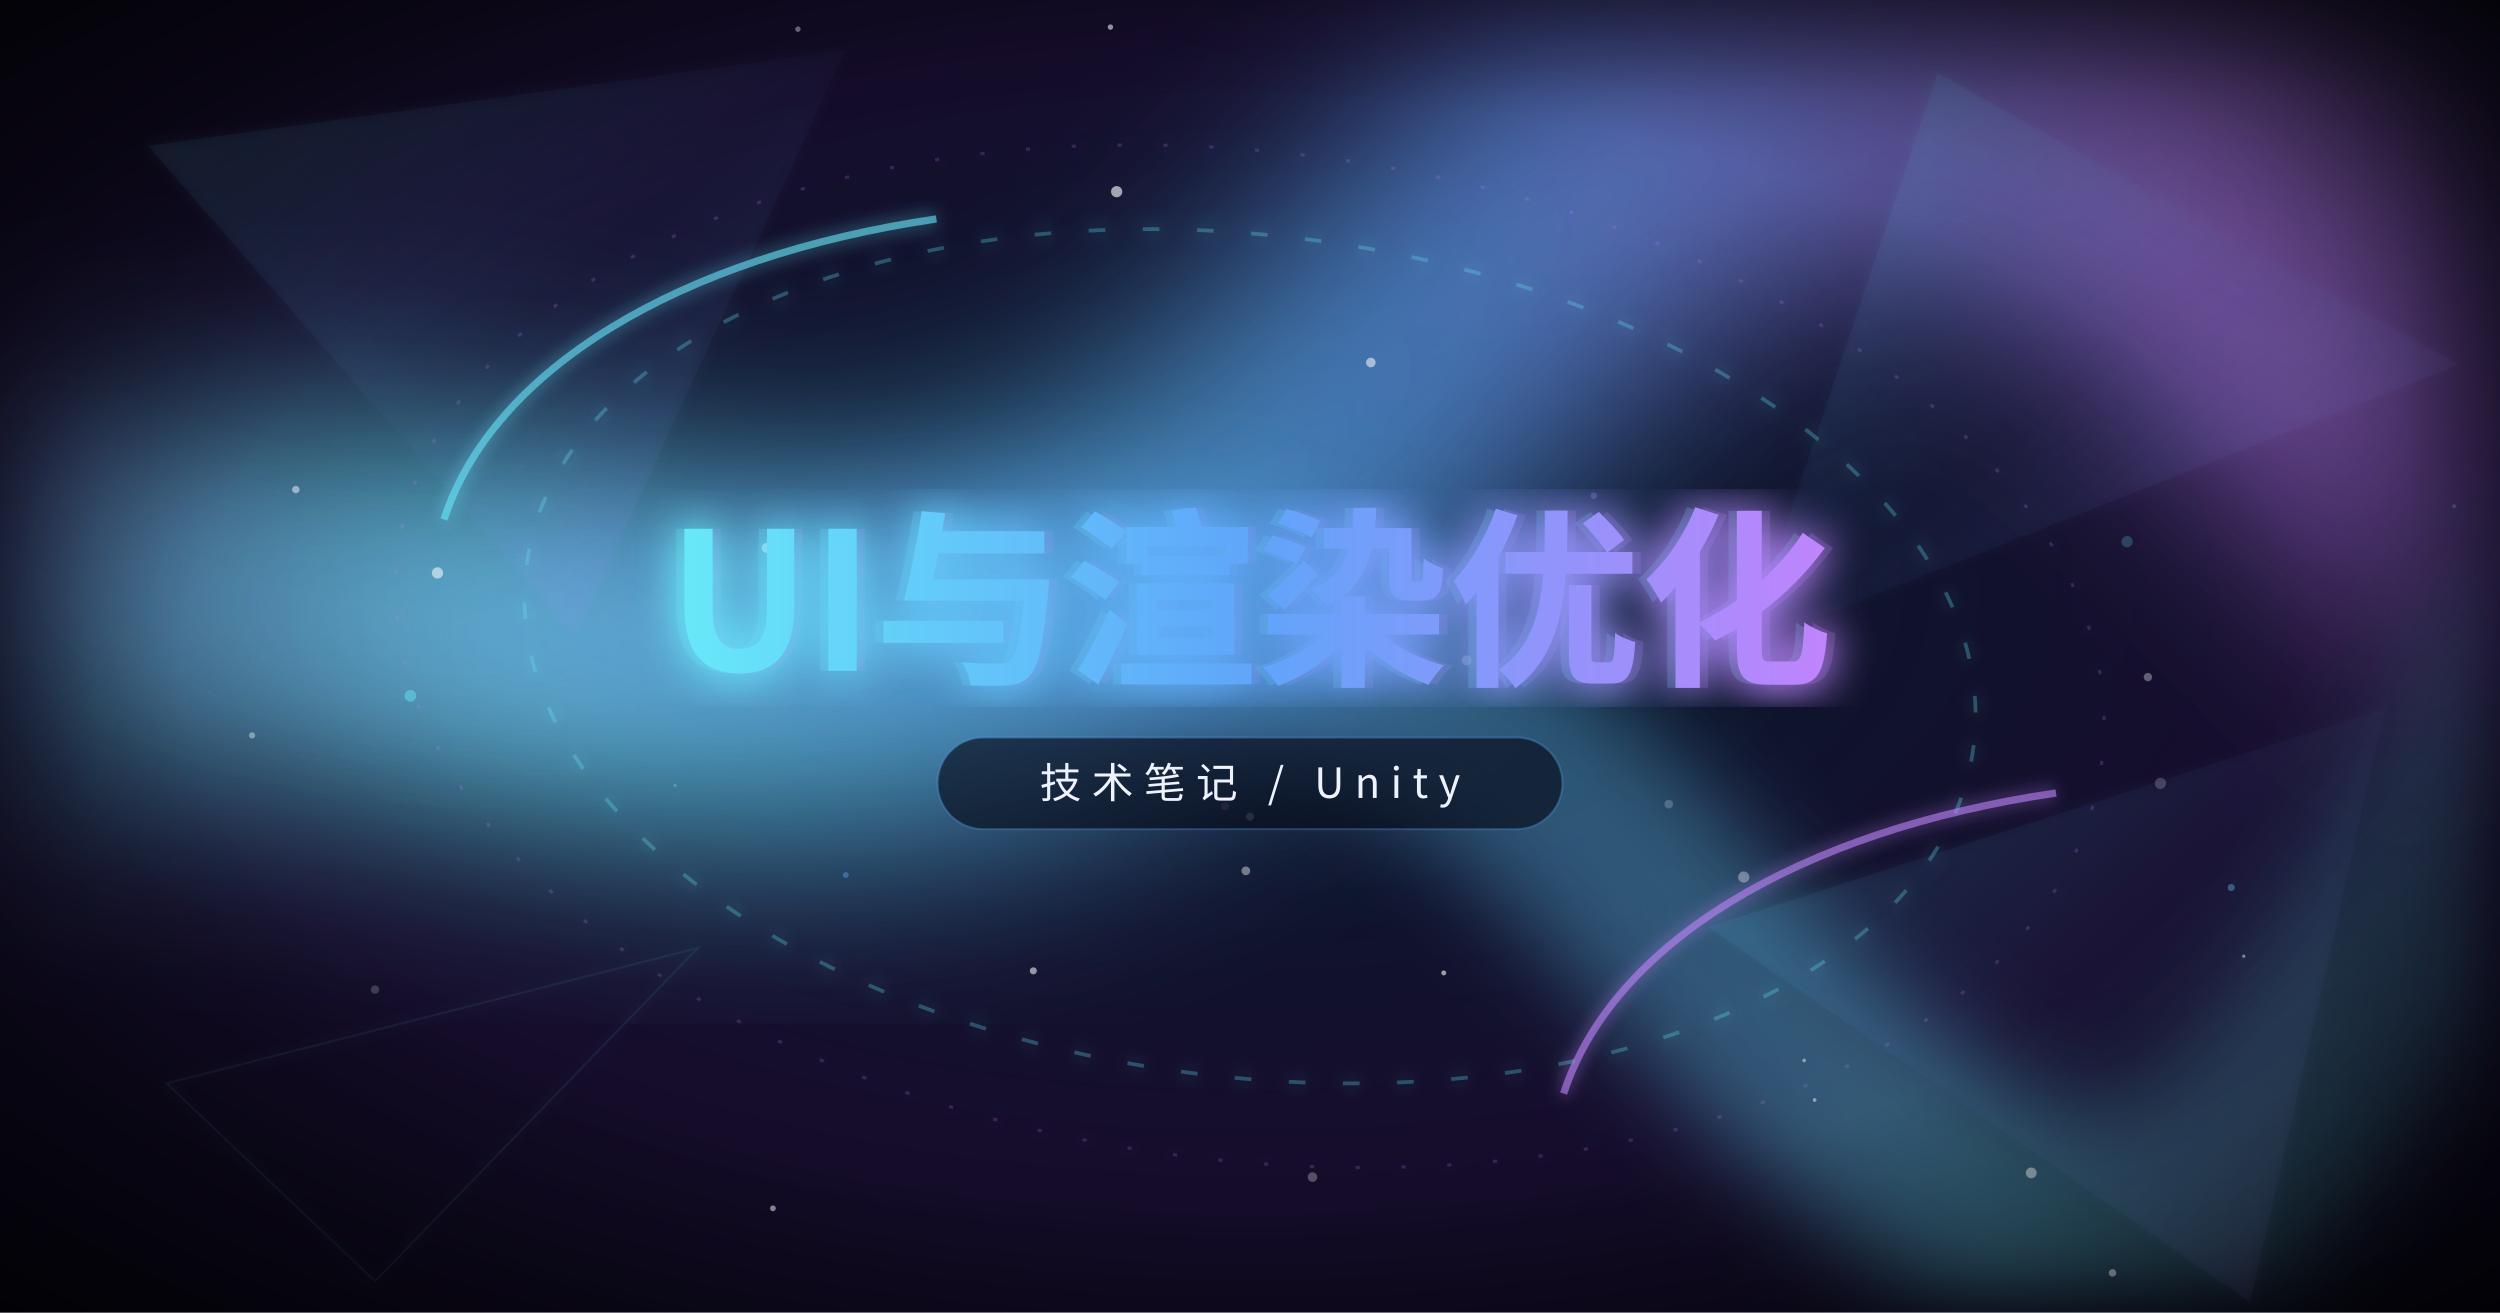
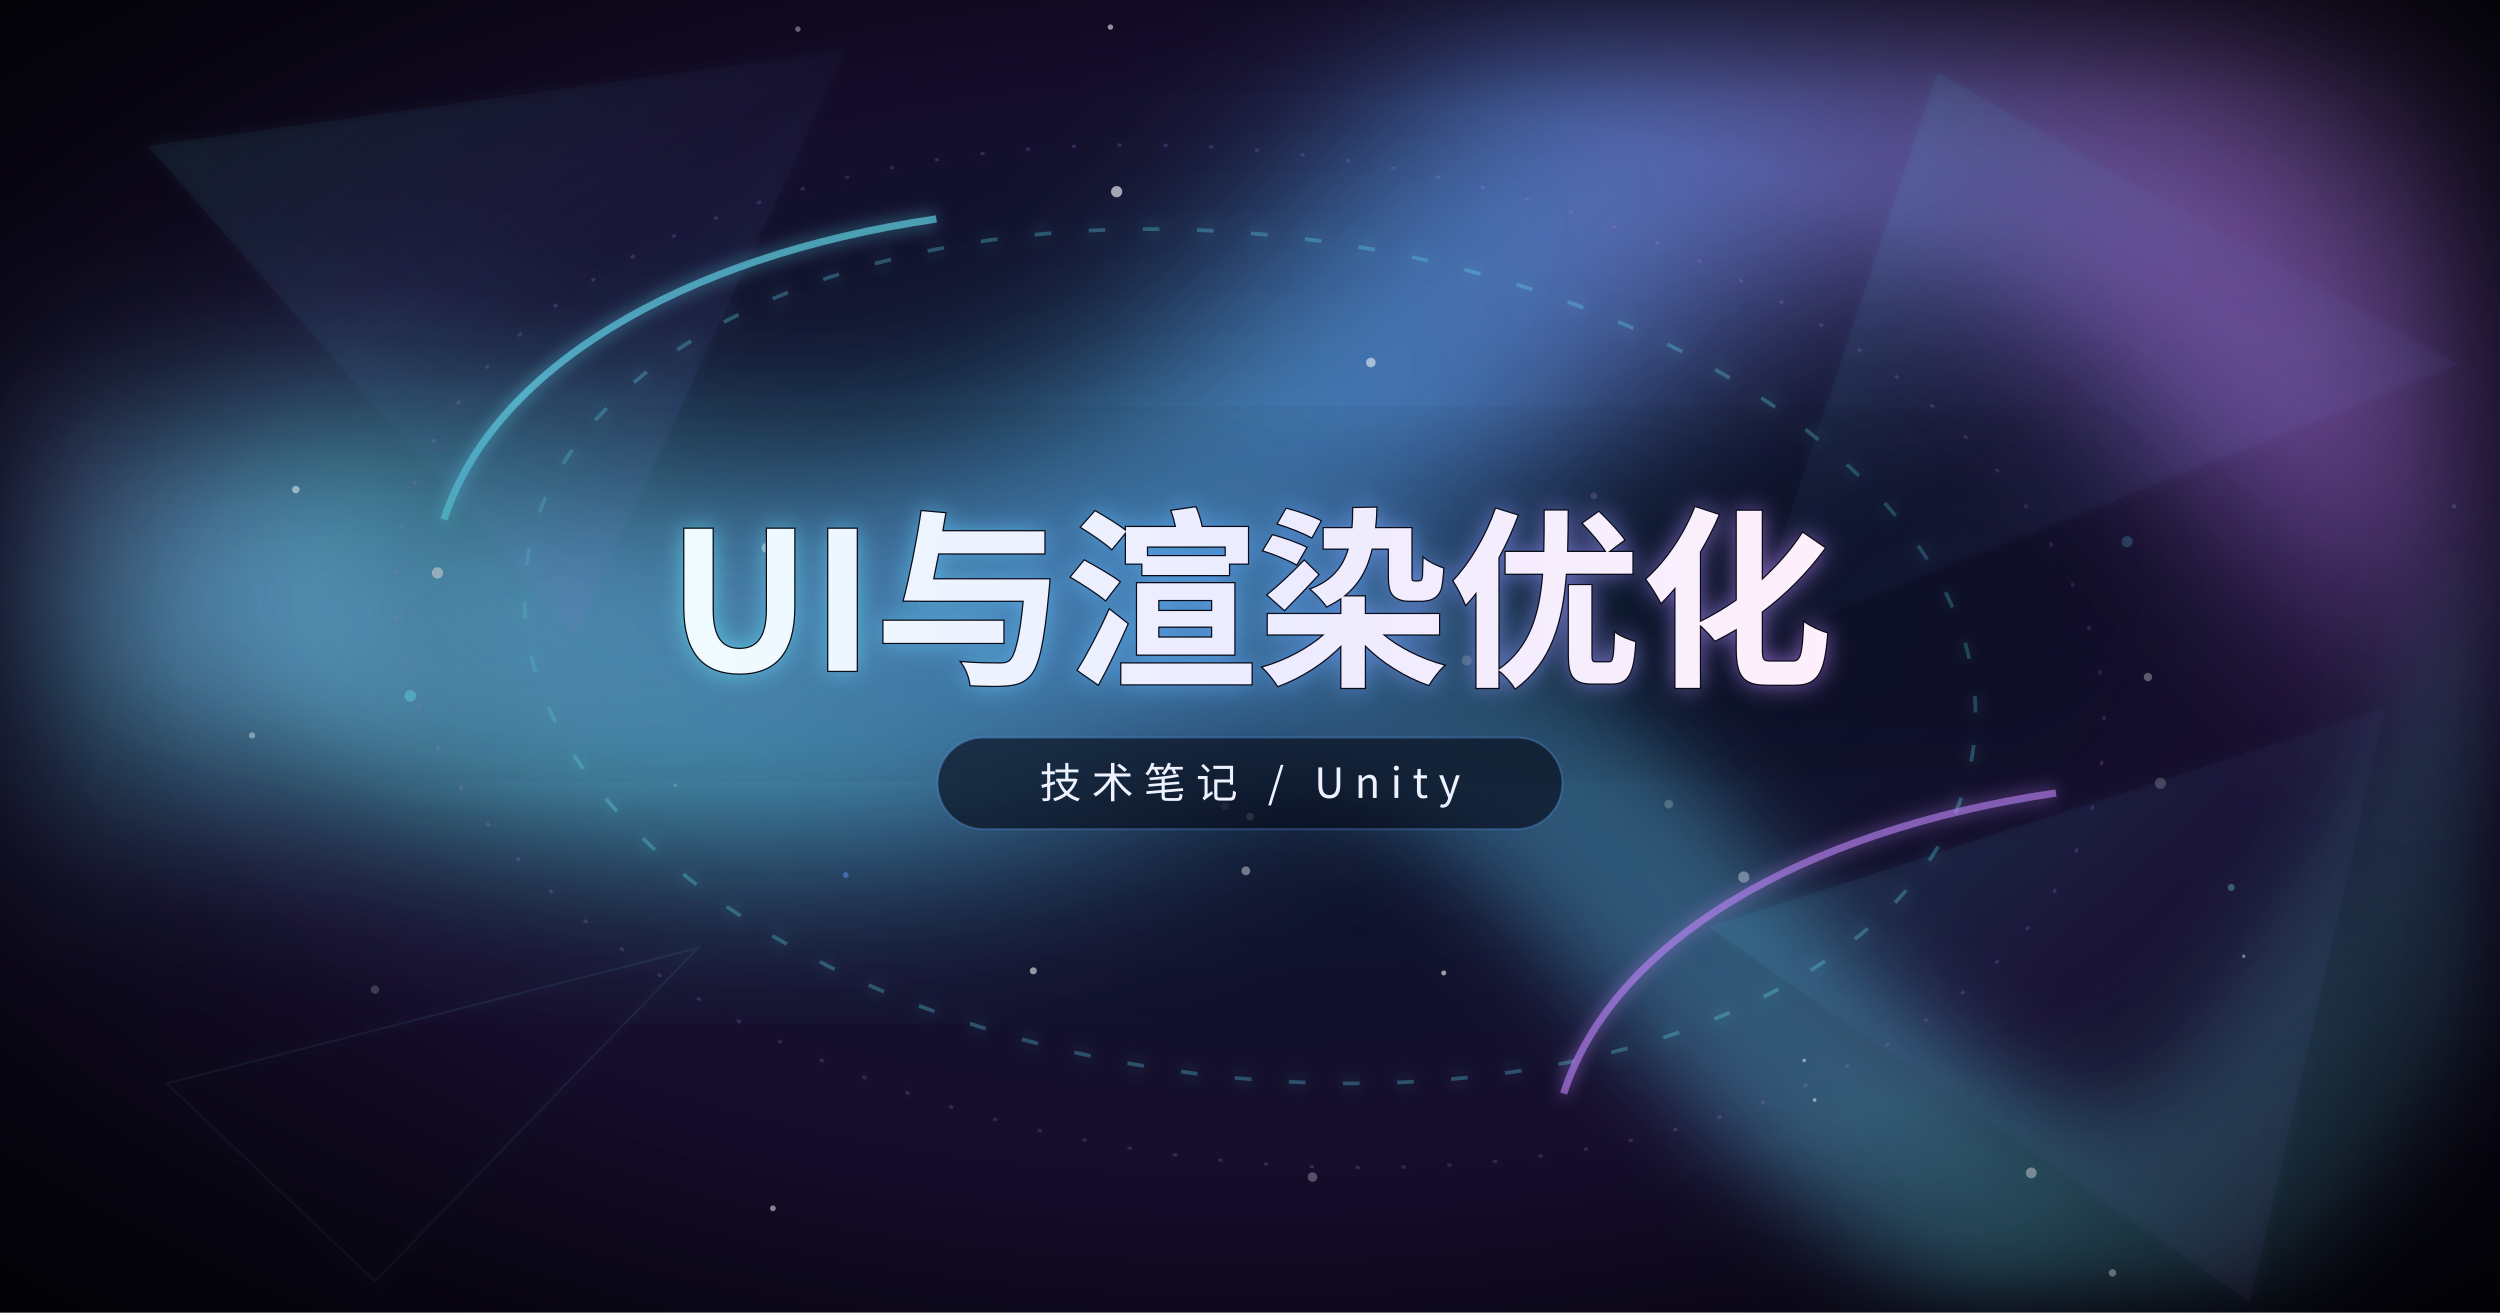
<svg xmlns="http://www.w3.org/2000/svg" width="1200" height="630" viewBox="0 0 1200 630">
  <defs>
    <radialGradient id="bg" cx="50%" cy="45%" r="82%">
      <stop stop-color="#071b2b" />
      <stop offset=".52" stop-color="#160d2c" />
      <stop offset="1" stop-color="#02030a" />
    </radialGradient>
    <linearGradient id="auroraA" x1="0" y1="0" x2="1" y2="0">
      <stop stop-color="#67e8f9" stop-opacity="0" />
      <stop offset=".25" stop-color="#67e8f9" stop-opacity=".82" />
      <stop offset=".56" stop-color="#60a5fa" stop-opacity=".70" />
      <stop offset=".82" stop-color="#c084fc" stop-opacity=".72" />
      <stop offset="1" stop-color="#c084fc" stop-opacity="0" />
    </linearGradient>
    <linearGradient id="auroraB" x1="0" y1="0" x2="1" y2="0">
      <stop stop-color="#c084fc" stop-opacity="0" />
      <stop offset=".42" stop-color="#60a5fa" stop-opacity=".56" />
      <stop offset=".75" stop-color="#67e8f9" stop-opacity=".58" />
      <stop offset="1" stop-color="#67e8f9" stop-opacity="0" />
    </linearGradient>
-     <linearGradient id="titleGradient" x1="0" y1="0" x2="1" y2="0">
+     <linearGradient id="neonGradient" x1="0" y1="0" x2="1" y2="0">
      <stop stop-color="#67e8f9" />
      <stop offset=".5" stop-color="#60a5fa" />
      <stop offset="1" stop-color="#c084fc" />
+     </linearGradient>
+     <linearGradient id="titleGradient" x1="0" y1="0" x2="1" y2="0">
+       <stop stop-color="#effcff" />
+       <stop offset=".5" stop-color="#ecebff" />
+       <stop offset="1" stop-color="#fff0fb" />
    </linearGradient>
    <linearGradient id="prismGradient" x1="0" y1="0" x2="1" y2="1">
      <stop stop-color="#67e8f9" stop-opacity=".48" />
      <stop offset=".5" stop-color="#60a5fa" stop-opacity=".10" />
      <stop offset="1" stop-color="#c084fc" stop-opacity=".44" />
    </linearGradient>
    <linearGradient id="glassGradient" x1="0" y1="0" x2="1" y2="1">
      <stop stop-color="#fff" stop-opacity=".13" />
      <stop offset=".48" stop-color="#fff" stop-opacity=".035" />
      <stop offset="1" stop-color="#60a5fa" stop-opacity=".12" />
    </linearGradient>
    <filter id="blur48">
      <feGaussianBlur stdDeviation="48" />
    </filter>
    <filter id="blur22">
      <feGaussianBlur stdDeviation="22" />
    </filter>
    <filter id="lineGlow">
      <feGaussianBlur stdDeviation="4" result="b" />
      <feMerge>
        <feMergeNode in="b" />
        <feMergeNode in="SourceGraphic" />
      </feMerge>
    </filter>
    <filter id="softGlow">
      <feGaussianBlur stdDeviation="3" result="b" />
      <feMerge>
        <feMergeNode in="b" />
        <feMergeNode in="SourceGraphic" />
      </feMerge>
    </filter>
-     <filter id="titleGlow">
-       <feGaussianBlur stdDeviation="11" result="b1" />
-       <feGaussianBlur stdDeviation="3" result="b2" />
-       <feMerge>
-         <feMergeNode in="b1" />
-         <feMergeNode in="b2" />
-         <feMergeNode in="SourceGraphic" />
-       </feMerge>
+     <filter id="titleGlow" x="-30%" y="-50%" width="160%" height="200%">
+       <feGaussianBlur stdDeviation="6" />
    </filter>
    <radialGradient id="vignette" cx="50%" cy="50%" r="73%">
      <stop offset=".58" stop-color="#000" stop-opacity="0" />
      <stop offset="1" stop-color="#000" stop-opacity=".70" />
    </radialGradient>
  </defs>
  <rect width="1200" height="630" fill="url(#bg)" />
  <path d="M-160 449 C100 70 360 520 660 189 S1060 90 1360 412" fill="none" stroke="url(#auroraA)" stroke-width="172" filter="url(#blur48)" opacity=".94" />
  <path d="M-100 153 C220 500 500 90 800 439 S1110 465 1320 140" fill="none" stroke="url(#auroraB)" stroke-width="105" filter="url(#blur22)" opacity=".64" />
  <circle cx="1071" cy="426" r="1.7" fill="#67e8f9" opacity="0.35" />
  <circle cx="142" cy="235" r="1.8" fill="#ffffff" opacity="0.47" />
  <circle cx="536" cy="92" r="2.7" fill="#ffffff" opacity="0.61" />
  <circle cx="1014" cy="611" r="1.8" fill="#ffffff" opacity="0.56" />
  <circle cx="630" cy="565" r="2.3" fill="#ffffff" opacity="0.28" />
  <circle cx="765" cy="238" r="1.6" fill="#c084fc" opacity="0.28" />
  <circle cx="693" cy="467" r="1.2" fill="#ffffff" opacity="0.58" />
  <circle cx="866" cy="509" r="0.9" fill="#ffffff" opacity="0.45" />
  <circle cx="533" cy="13" r="1.3" fill="#ffffff" opacity="0.64" />
  <circle cx="704" cy="317" r="2.4" fill="#ffffff" opacity="0.23" />
  <circle cx="406" cy="420" r="1.4" fill="#60a5fa" opacity="0.42" />
  <circle cx="368" cy="263" r="2.4" fill="#ffffff" opacity="0.60" />
  <circle cx="371" cy="580" r="1.4" fill="#ffffff" opacity="0.54" />
  <circle cx="383" cy="14" r="1.3" fill="#ffffff" opacity="0.46" />
  <circle cx="1077" cy="459" r="0.8" fill="#ffffff" opacity="0.49" />
  <circle cx="1021" cy="260" r="2.7" fill="#67e8f9" opacity="0.22" />
  <circle cx="837" cy="421" r="2.7" fill="#ffffff" opacity="0.35" />
  <circle cx="210" cy="275" r="2.7" fill="#ffffff" opacity="0.55" />
  <circle cx="1031" cy="325" r="2.0" fill="#ffffff" opacity="0.33" />
  <circle cx="715" cy="289" r="1.8" fill="#ffffff" opacity="0.18" />
  <circle cx="588" cy="387" r="1.9" fill="#c084fc" opacity="0.33" />
  <circle cx="598" cy="418" r="2.1" fill="#ffffff" opacity="0.41" />
  <circle cx="600" cy="392" r="1.9" fill="#ffffff" opacity="0.32" />
  <circle cx="801" cy="386" r="2.1" fill="#ffffff" opacity="0.20" />
  <circle cx="975" cy="563" r="2.6" fill="#ffffff" opacity="0.48" />
  <circle cx="1178" cy="243" r="1.0" fill="#60a5fa" opacity="0.33" />
  <circle cx="1037" cy="376" r="2.7" fill="#ffffff" opacity="0.20" />
  <circle cx="180" cy="475" r="2.0" fill="#ffffff" opacity="0.19" />
  <circle cx="871" cy="528" r="0.9" fill="#ffffff" opacity="0.48" />
  <circle cx="496" cy="466" r="1.7" fill="#ffffff" opacity="0.55" />
  <circle cx="197" cy="334" r="2.8" fill="#67e8f9" opacity="0.47" />
  <circle cx="121" cy="353" r="1.5" fill="#ffffff" opacity="0.38" />
  <circle cx="324" cy="377" r="0.8" fill="#ffffff" opacity="0.19" />
  <circle cx="658" cy="174" r="2.3" fill="#ffffff" opacity="0.53" />
  <g transform="translate(600 315) rotate(7)" fill="none" filter="url(#lineGlow)">
    <ellipse rx="350" ry="202" stroke="#67e8f9" stroke-opacity=".28" stroke-width="1.8" stroke-dasharray="8 18" />
    <ellipse rx="412" ry="242" stroke="#c084fc" stroke-opacity=".20" stroke-width="1.5" stroke-dasharray="2 20" />
    <path d="M-392 -18 A395 218 0 0 1 -175 -190" stroke="#67e8f9" stroke-width="3.5" opacity=".58" />
    <path d="M175 190 A395 218 0 0 1 392 18" stroke="#c084fc" stroke-width="3.5" opacity=".58" />
  </g>
  <g opacity=".24" filter="url(#softGlow)">
    <polygon points="71,70 406,24 276,305" fill="url(#prismGradient)" />
    <polygon points="930,35 1180,175 838,310" fill="url(#prismGradient)" />
    <polygon points="820,445 1145,340 1080,625" fill="url(#prismGradient)" />
    <path d="M80 520 L335 455 L180 615 Z" fill="none" stroke="#67e8f9" stroke-opacity=".32" />
  </g>
-   <text x="596" y="322" font-family="'PingFang SC','Microsoft YaHei','Noto Sans CJK SC',sans-serif" font-size="92" font-weight="900" fill="#67e8f9" opacity=".22" text-anchor="middle">UI与渲染优化</text>
-   <text x="604" y="322" font-family="'PingFang SC','Microsoft YaHei','Noto Sans CJK SC',sans-serif" font-size="92" font-weight="900" fill="#c084fc" opacity=".20" text-anchor="middle">UI与渲染优化</text>
-   <text x="600" y="322" font-family="'PingFang SC','Microsoft YaHei','Noto Sans CJK SC',sans-serif" font-size="92" font-weight="900" fill="url(#titleGradient)" text-anchor="middle" filter="url(#titleGlow)">UI与渲染优化</text>
+   <rect x="170" y="210" width="860" height="150" rx="75" fill="#02040c" opacity=".18" filter="url(#blur22)" />
+   <text x="600" y="322" font-family="'PingFang SC','Microsoft YaHei','Noto Sans CJK SC',sans-serif" font-size="92" font-weight="900" fill="url(#neonGradient)" opacity=".72" text-anchor="middle" filter="url(#titleGlow)">UI与渲染优化</text>
+   <text x="600" y="322" font-family="'PingFang SC','Microsoft YaHei','Noto Sans CJK SC',sans-serif" font-size="92" font-weight="900" fill="url(#titleGradient)" stroke="#090b18" stroke-width="1.2" paint-order="stroke" text-anchor="middle">UI与渲染优化</text>
  <rect x="450" y="354" width="300" height="44" rx="22" fill="#070a18" opacity=".64" stroke="#60a5fa" stroke-opacity=".42" />
  <text x="600" y="383" font-family="'PingFang SC','Microsoft YaHei','Noto Sans CJK SC',sans-serif" font-size="20" fill="#eef2ff" text-anchor="middle" letter-spacing="5">技术笔记 / Unity</text>
  <rect width="1200" height="630" fill="url(#vignette)" pointer-events="none" />
</svg>
